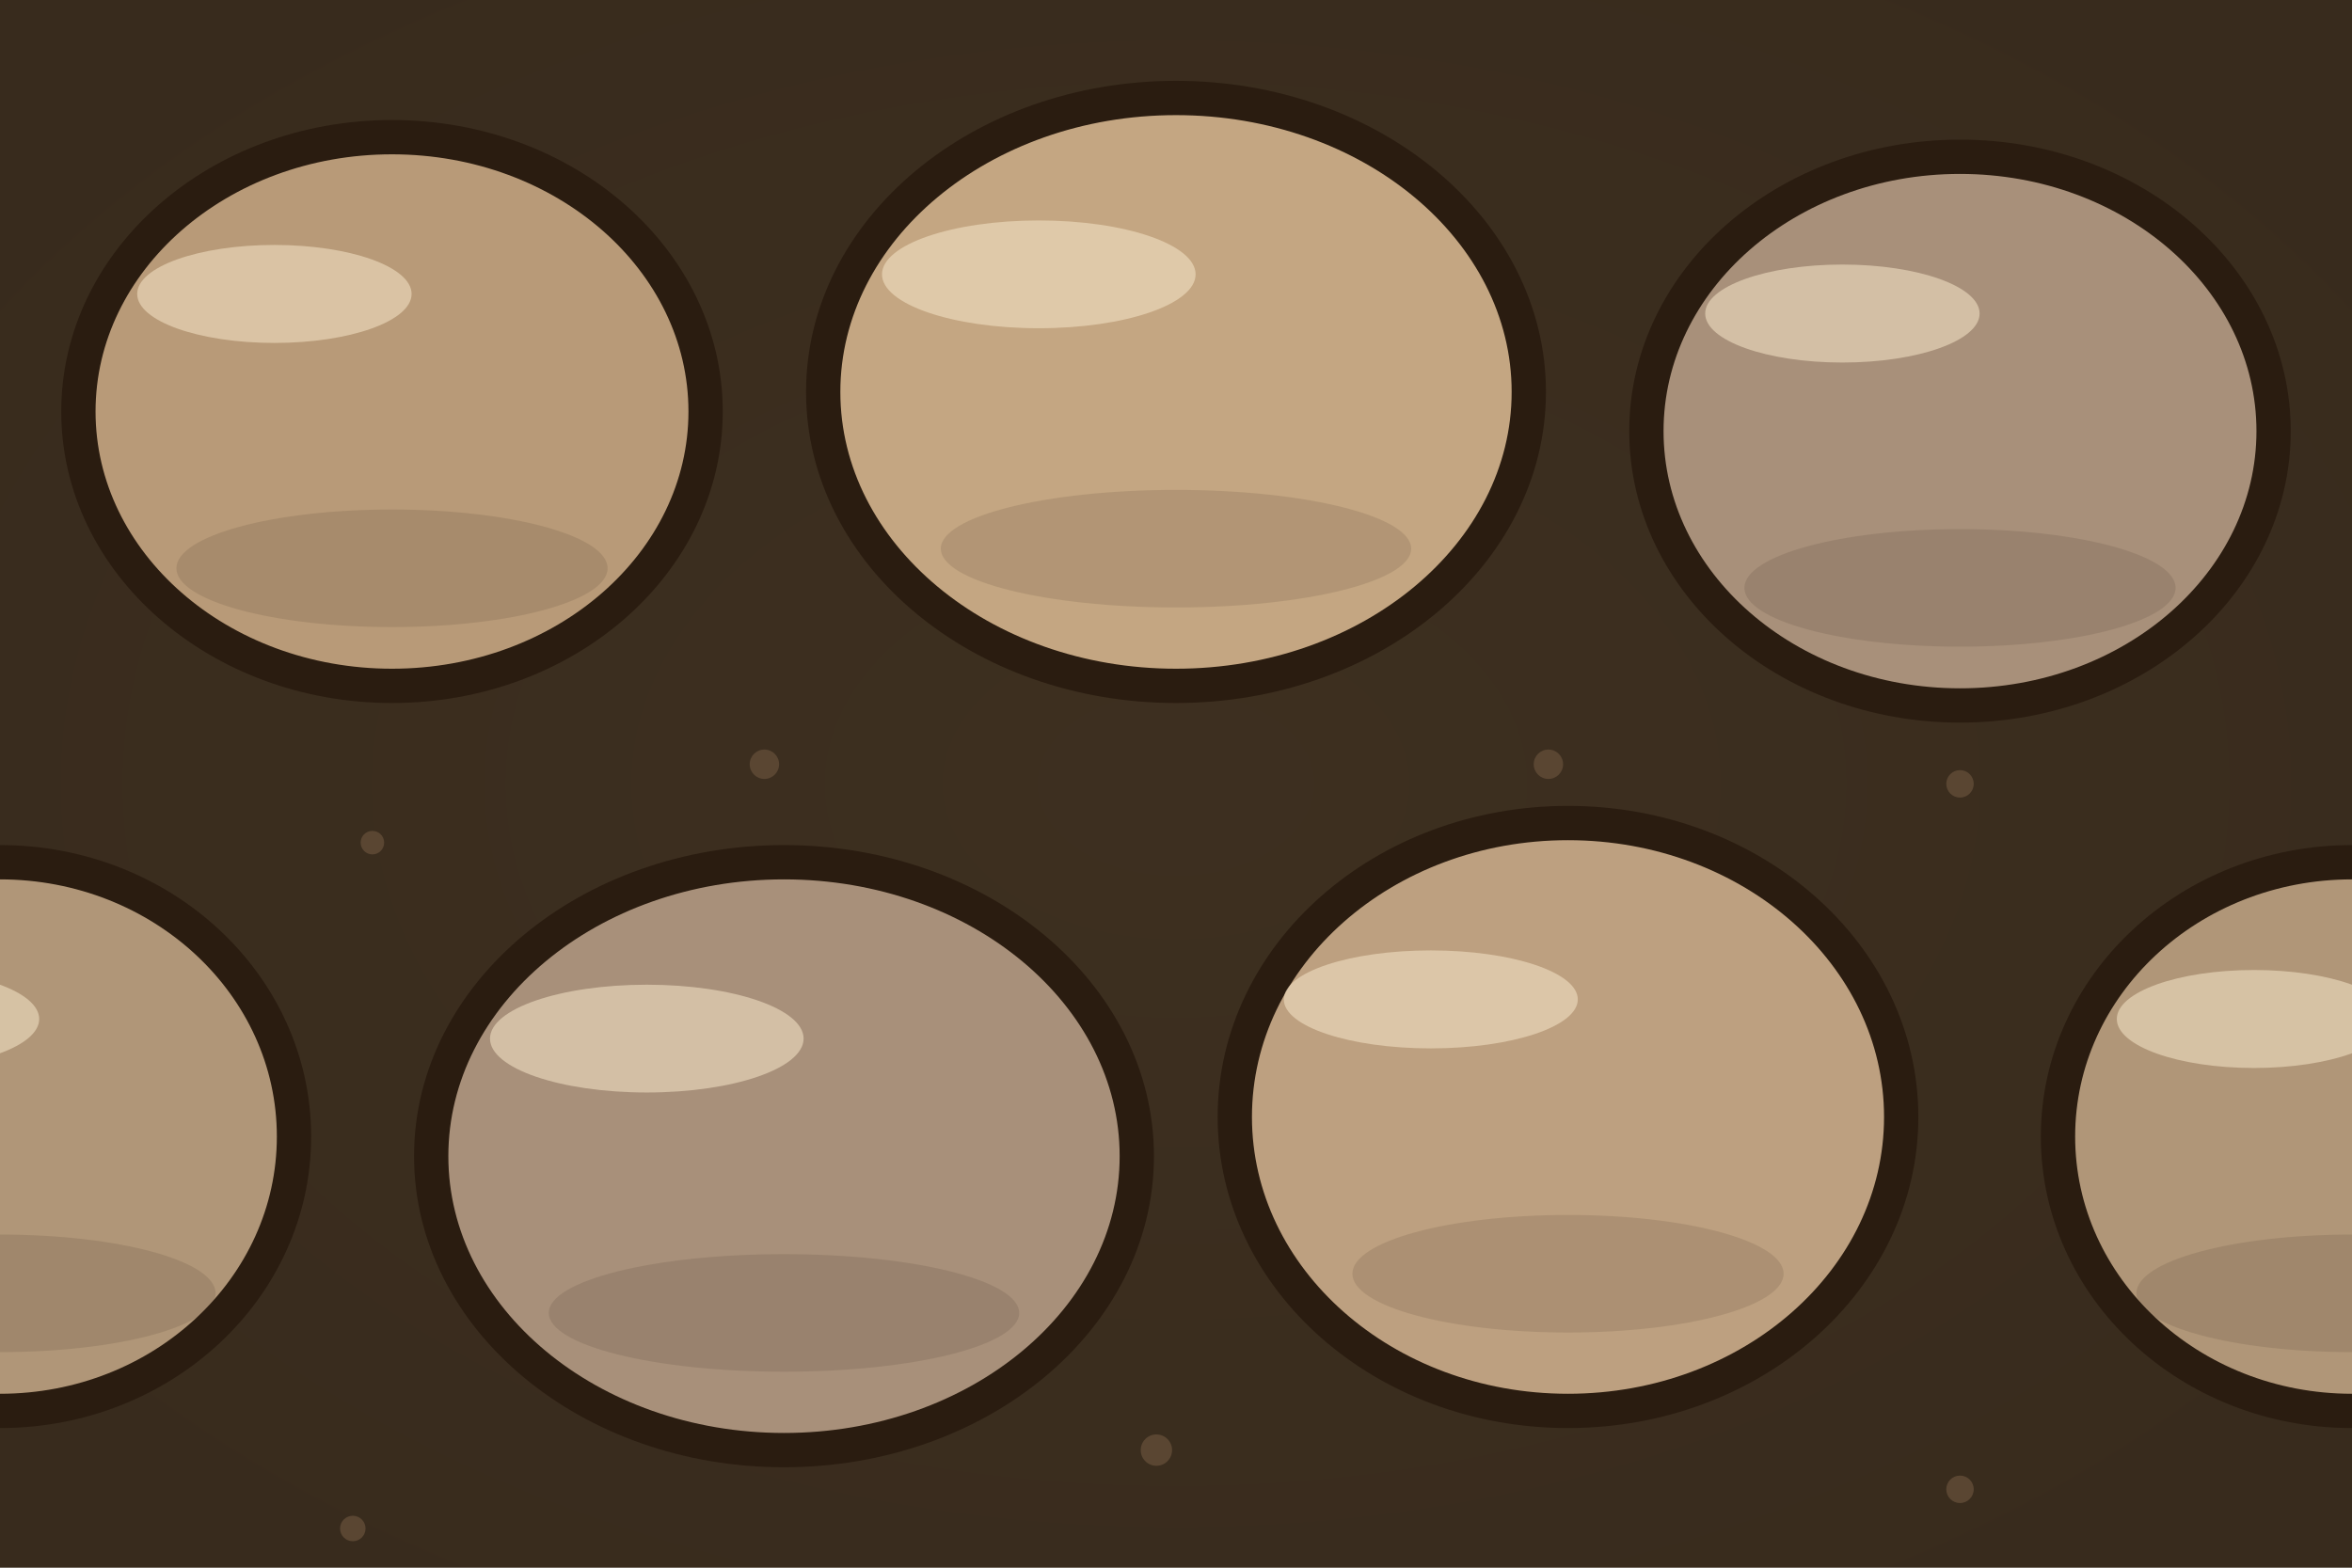
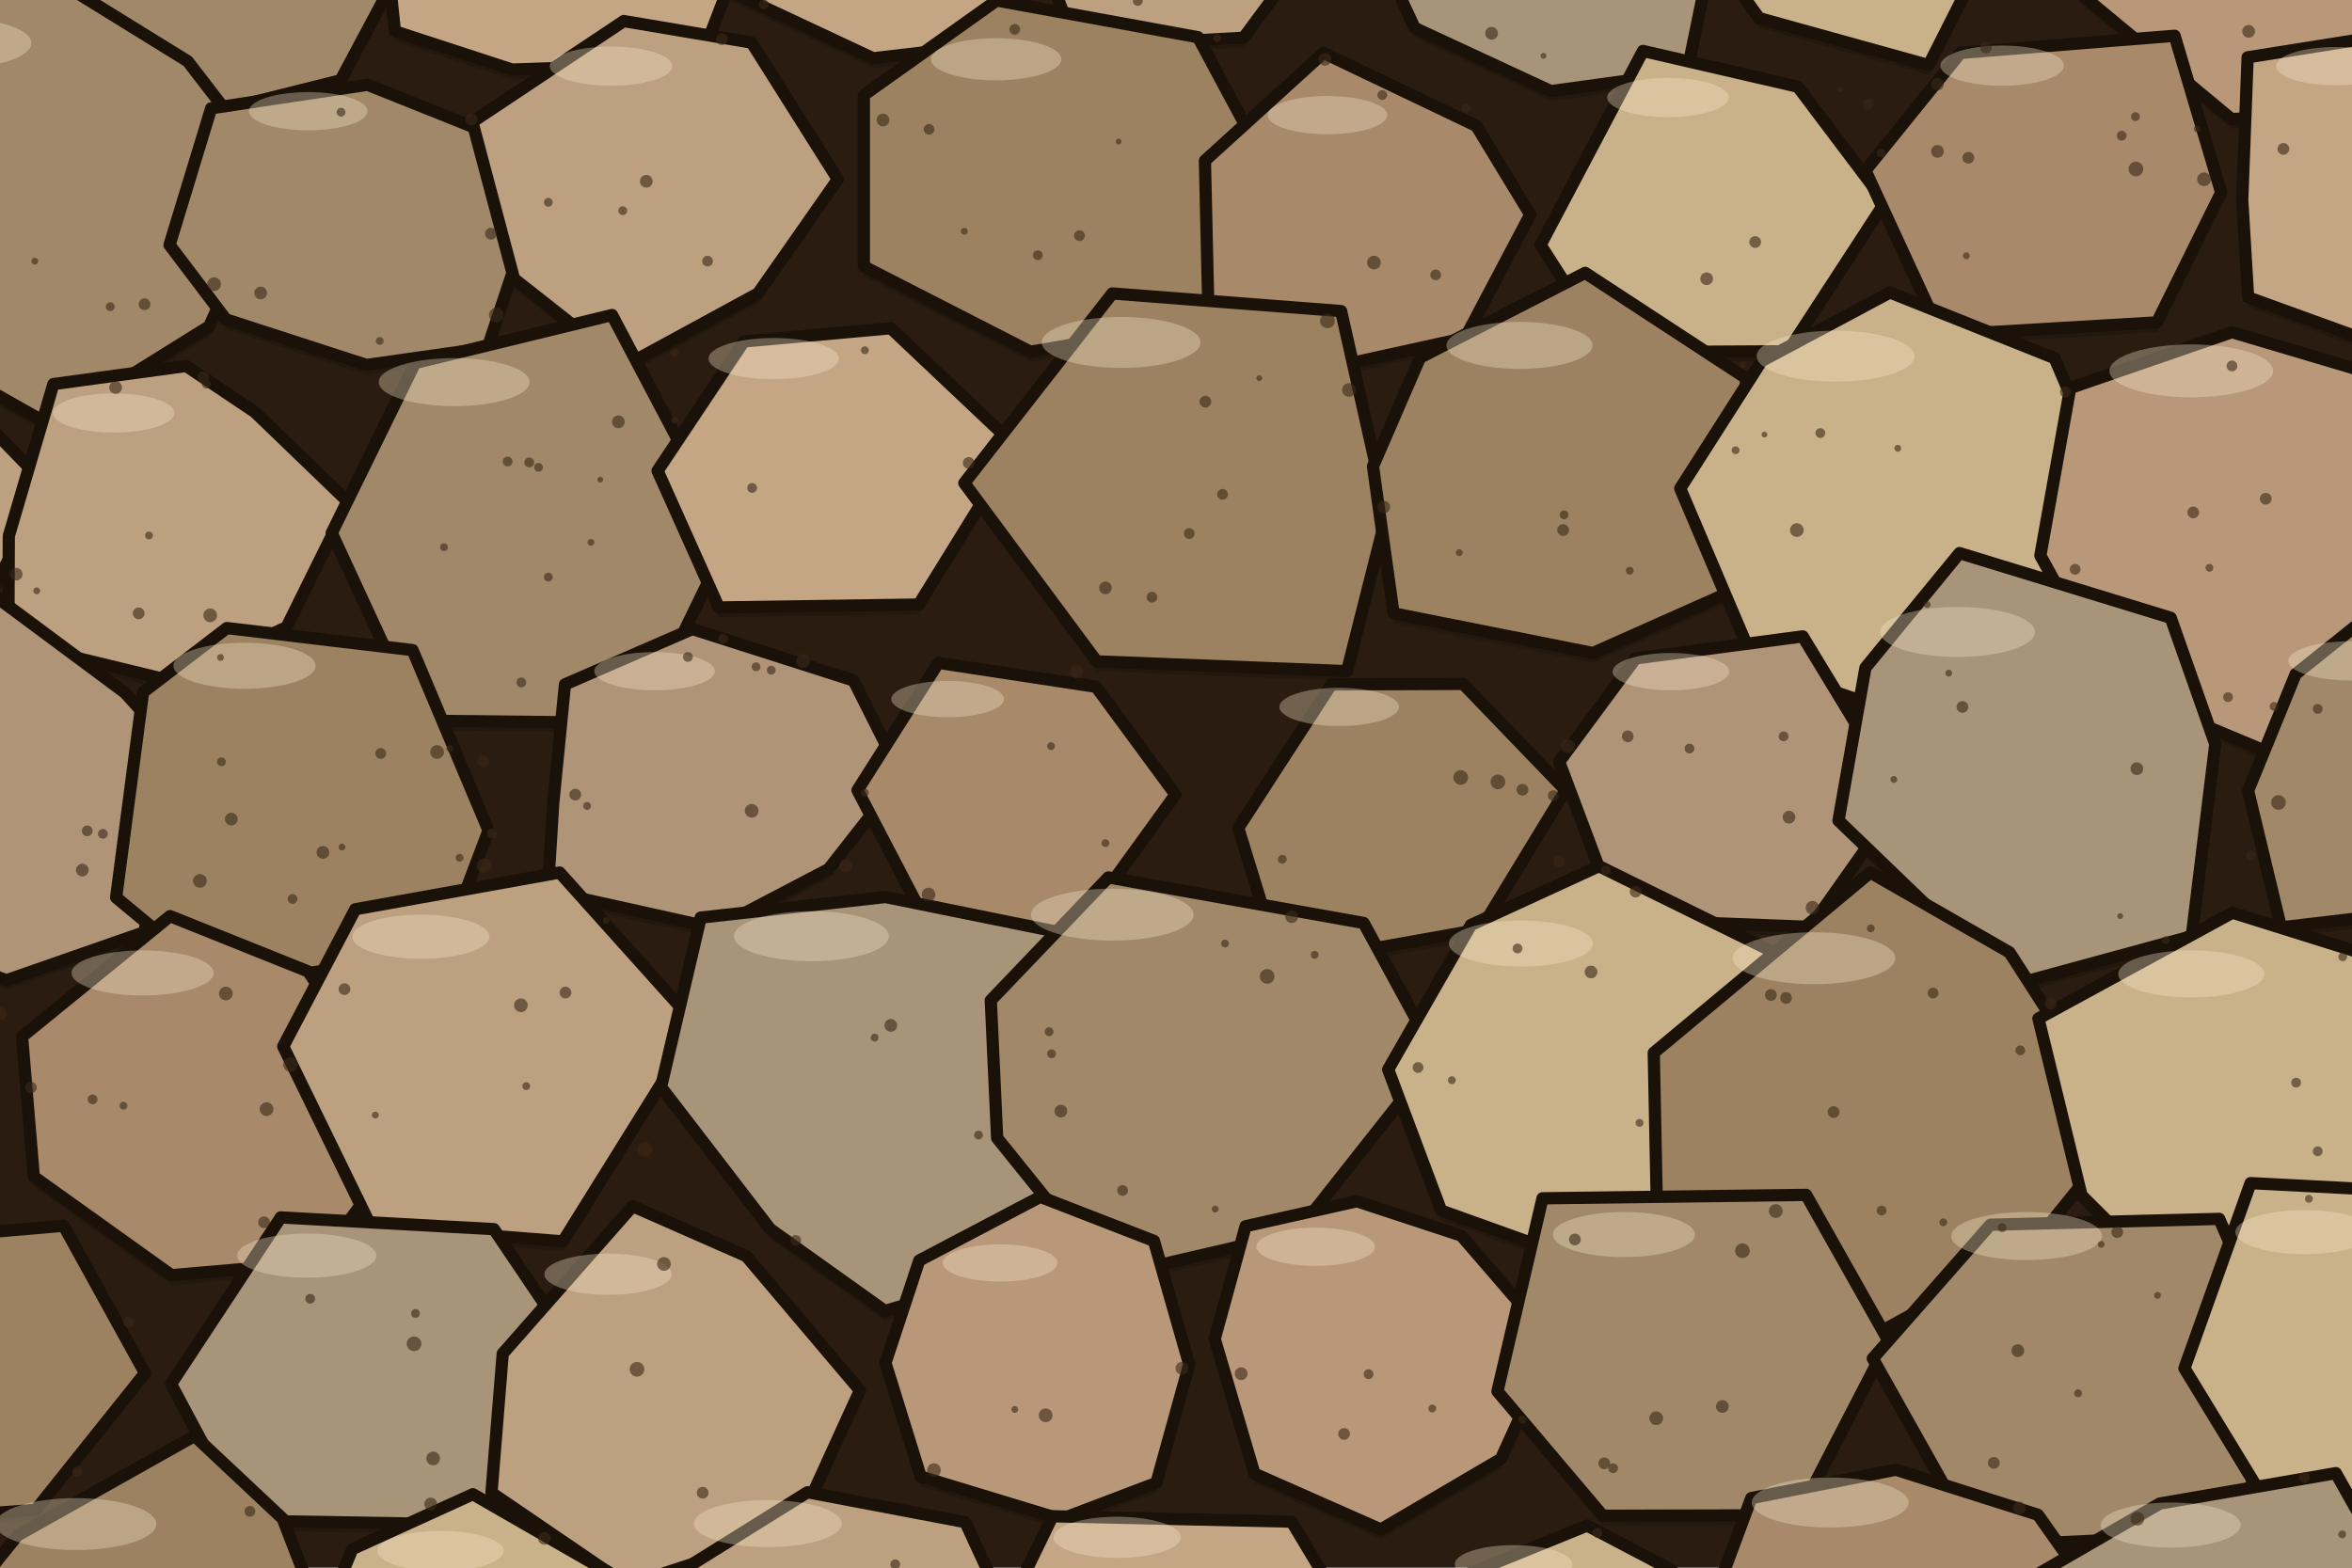
- <svg xmlns="http://www.w3.org/2000/svg" width="240" height="160" viewBox="0 0 240 160" preserveAspectRatio="xMidYMid slice">
-   <rect width="240" height="160" fill="#3a2d1e" />
-   <rect width="240" height="160" fill="url(#noise)" opacity="0.18" />
-   <defs>
-     <radialGradient id="noise" cx="50%" cy="50%" r="70%">
-       <stop offset="0%" stop-color="#4a3a26" />
-       <stop offset="100%" stop-color="#2a2014" />
-     </radialGradient>
-     <filter id="grain">
-       <feTurbulence type="fractalNoise" baseFrequency="0.9" numOctaves="2" seed="3" />
-       <feColorMatrix values="0 0 0 0 0  0 0 0 0 0  0 0 0 0 0  0 0 0 0.18 0" />
-       <feComposite in2="SourceGraphic" operator="in" />
-     </filter>
-   </defs>
-   <g stroke="#2a1c10" stroke-width="3.5" stroke-linejoin="round">
-     <ellipse cx="40" cy="42" rx="32" ry="28" fill="#b89a78" />
-     <ellipse cx="120" cy="40" rx="36" ry="30" fill="#c4a682" />
-     <ellipse cx="200" cy="44" rx="32" ry="28" fill="#a8907a" />
+ <svg xmlns="http://www.w3.org/2000/svg" width="480" height="320" viewBox="0 0 480 320">
+   <rect width="480" height="320" fill="#2a1c10" />
+   <g fill="#1a1208" opacity="0.4">
+     <polygon points="2.2,-23.9 -18.0,8.6 -48.2,10.3 -75.1,-18.8 -55.2,-42.2 -20.0,-46.6" />
+     <polygon points="85.2,-11.0 69.5,18.4 38.3,26.2 13.8,20.7 3.5,-9.7 14.3,-46.4 46.5,-52.8 77.3,-39.2" />
+     <polygon points="154.7,-16.3 142.7,14.9 104.5,16.2 80.6,8.4 77.5,-20.8 90.8,-43.4 110.3,-53.1 137.2,-41.7" />
+     <polygon points="212.3,-24.3 201.3,11.2 178.2,13.9 143.4,-2.4 145.9,-42.0 176.1,-55.9 201.2,-45.6" />
+     <polygon points="275.2,-19.2 253.8,9.7 219.7,11.6 207.3,-20.6 222.7,-50.1 258.4,-40.5" />
+     <polygon points="350.1,-11.5 344.3,16.8 316.5,20.6 288.7,7.7 279.5,-12.0 293.2,-34.8 311.0,-47.2 349.5,-33.1" />
+     <polygon points="410.2,-17.5 393.6,15.3 359.0,5.7 342.1,-17.7 355.6,-53.1 390.9,-52.3" />
+     <polygon points="500.9,-9.5 486.2,24.9 455.4,26.3 424.8,0.9 428.3,-35.9 452.4,-50.2 484.9,-46.4" />
+     <polygon points="56.5,38.1 42.7,68.6 10.3,88.8 -29.1,66.5 -47.6,44.9 -28.8,6.2 7.4,-4.6 38.3,14.5" />
+     <polygon points="107.5,48.9 99.5,73.0 74.8,76.5 46.1,67.2 34.6,52.0 43.1,24.1 75.0,19.3 100.0,29.3" />
+     <polygon points="171.0,38.6 154.7,61.9 127.5,76.7 104.9,58.9 96.4,26.9 127.3,6.3 153.4,10.7" />
+     <polygon points="256.2,31.4 245.3,67.8 210.3,73.8 176.3,56.4 176.3,21.4 203.4,2.1 244.5,9.6" />
+     <polygon points="312.3,45.8 299.0,71.0 276.7,75.9 246.6,65.1 245.9,34.8 270.1,12.8 301.3,27.7" />
+     <polygon points="384.7,43.3 364.9,73.7 328.4,73.9 314.4,52.0 335.3,12.4 366.9,19.7" />
+     <polygon points="453.3,41.3 440.2,67.8 396.2,70.4 380.7,36.8 400.1,12.8 443.8,9.3" />
+     <polygon points="516.7,36.8 518.3,58.0 490.8,74.3 458.8,62.7 457.6,42.8 458.7,13.7 488.9,8.9 516.4,16.0" />
+     <polygon points="9.7,101.3 -6.4,131.6 -40.0,139.7 -66.1,128.7 -67.1,93.0 -44.8,70.1 -15.2,75.6" />
+     <polygon points="71.1,104.5 58.5,130.0 35.1,141.0 1.7,132.9 1.8,111.4 10.9,80.4 38.0,76.7 52.0,86.1" />
+     <polygon points="148.9,111.8 130.5,149.6 85.4,149.1 67.7,110.8 84.7,76.1 124.9,66.3" />
+     <polygon points="207.4,93.2 187.5,125.4 146.7,126.0 134.2,98.1 151.8,71.7 181.8,69.0" />
+     <polygon points="283.0,106.9 274.9,139.0 223.8,137.0 196.8,100.6 227.0,61.9 273.7,65.5" />
+     <polygon points="359.7,106.6 351.6,123.5 325.1,135.3 284.4,127.2 280.2,97.2 289.8,75.0 323.5,57.7 356.2,79.1" />
+     <polygon points="431.8,104.3 415.1,138.9 381.1,145.5 358.2,137.7 342.9,101.7 359.5,75.7 385.7,61.7 419.3,75.1" />
+     <polygon points="515.5,114.5 494.7,142.6 461.6,155.0 431.2,142.3 416.4,115.4 422.5,81.2 455.5,69.8 490.2,80.1" />
+     <polygon points="37.9,157.1 29.4,192.3 1.3,202.1 -26.0,191.5 -45.6,165.4 -28.8,131.3 -3.7,121.7 25.5,143.4" />
+     <polygon points="99.7,171.5 90.3,196.4 45.5,203.3 23.7,185.2 29.2,143.3 46.3,130.2 84.2,134.7" />
+     <polygon points="184.0,160.4 169.1,179.4 146.0,191.5 111.8,183.9 112.9,166.0 115.3,141.7 141.3,130.4 174.2,140.9" />
+     <polygon points="239.9,164.2 218.7,193.5 190.8,193.6 175.0,163.3 191.5,137.3 223.7,142.2" />
+     <polygon points="319.5,163.3 302.2,191.7 261.3,199.0 252.7,171.0 271.7,141.7 298.6,141.6" />
+     <polygon points="388.0,165.0 369.5,191.2 330.3,189.7 318.2,157.5 333.8,136.4 367.9,131.9" />
+     <polygon points="452.1,153.9 447.3,193.1 410.2,203.2 375.2,169.5 380.7,138.3 399.9,114.9 443.0,128.1" />
+     <polygon points="530.7,165.2 517.5,177.6 485.1,189.0 465.5,191.3 458.8,163.4 468.5,139.6 490.1,122.3 521.3,139.7" />
+     <polygon points="-8.2,218.9 -15.3,246.2 -47.8,261.0 -78.7,235.1 -79.0,201.0 -58.5,184.7 -22.4,188.6" />
+     <polygon points="84.8,233.0 64.9,259.7 35.0,262.3 6.9,242.2 4.5,213.6 34.7,189.0 62.9,200.3" />
+     <polygon points="142.3,211.4 114.9,255.4 75.7,252.3 57.8,215.6 72.5,187.6 114.2,180.1" />
+     <polygon points="219.9,226.9 210.1,260.8 180.6,269.6 157.2,252.9 134.9,223.9 143.0,189.3 180.7,185.1 218.7,192.8" />
+     <polygon points="293.1,217.6 264.6,253.7 226.3,262.6 203.5,234.3 202.2,206.2 226.2,181.1 278.3,190.4" />
+     <polygon points="366.4,226.0 350.5,255.7 318.6,257.9 294.1,249.1 283.3,220.3 300.2,190.8 326.3,178.8 362.3,196.5" />
+     <polygon points="433.6,232.9 413.8,257.4 381.8,274.9 338.1,246.6 337.5,216.9 381.7,180.1 410.1,196.4" />
+     <polygon points="507.4,229.6 488.2,256.9 450.4,271.5 424.8,246.0 416.0,209.9 455.6,188.3 485.6,197.7" />
+     <polygon points="29.6,282.3 7.3,310.2 -17.4,312.0 -34.0,302.6 -42.4,271.5 -16.2,254.7 13.0,252.2" />
+     <polygon points="119.7,280.9 96.4,313.2 49.8,312.4 34.9,284.5 57.3,250.5 100.8,252.9" />
+     <polygon points="175.5,285.8 162.5,314.3 128.0,325.6 100.3,306.7 102.6,278.3 129.1,248.2 152.3,258.4" />
+     <polygon points="242.7,280.5 236.0,304.7 216.5,312.1 187.9,303.4 180.7,280.2 187.6,259.3 212.3,246.3 235.5,255.3" />
+     <polygon points="317.1,276.1 306.3,299.8 281.8,314.2 256.0,302.8 247.9,275.3 254.2,252.3 276.9,247.2 298.2,254.2" />
+     <polygon points="385.4,275.7 367.0,311.3 327.1,311.4 305.6,286.0 314.8,246.6 368.6,245.9" />
+     <polygon points="469.7,289.4 452.8,315.3 403.7,317.6 382.2,279.3 406.2,252.0 452.9,250.8" />
+     <polygon points="528.1,284.3 511.1,311.0 464.2,311.5 445.8,281.3 459.3,243.5 507.5,246.0" />
+     <polygon points="-1.7,339.2 -13.2,364.3 -43.8,371.0 -66.5,358.6 -75.3,337.4 -60.1,317.8 -44.8,309.4 -16.3,311.9" />
+     <polygon points="72.7,350.9 69.4,377.5 24.2,387.0 -9.7,374.0 -18.7,343.0 3.6,315.4 39.7,295.1 57.7,312.0" />
+     <polygon points="142.9,346.6 134.1,364.9 101.6,380.4 82.6,367.7 62.2,341.8 71.9,318.2 96.5,307.0 125.0,323.4" />
+     <polygon points="213.4,348.2 191.6,380.3 163.2,385.2 128.6,354.5 132.9,326.5 164.8,306.6 197.0,312.7" />
+     <polygon points="278.9,338.1 261.3,372.3 220.6,374.7 200.6,340.8 214.8,311.5 263.6,312.6" />
+     <polygon points="355.1,346.5 342.6,365.5 315.3,380.0 298.0,366.3 289.7,342.2 300.0,323.1 323.9,313.4 341.2,322.5" />
+     <polygon points="434.0,336.8 420.7,362.7 390.1,377.0 352.1,372.8 343.6,345.0 357.4,307.8 386.9,302.0 415.9,311.2" />
+     <polygon points="500.0,344.1 483.0,369.7 440.9,372.0 414.5,358.2 413.3,324.8 440.8,308.9 476.7,302.7" />
  </g>
-   <g stroke="#2a1c10" stroke-width="3.5" stroke-linejoin="round">
-     <ellipse cx="0" cy="116" rx="30" ry="28" fill="#b09678" />
-     <ellipse cx="80" cy="118" rx="36" ry="30" fill="#a8907a" />
-     <ellipse cx="160" cy="114" rx="34" ry="30" fill="#bda080" />
-     <ellipse cx="240" cy="116" rx="30" ry="28" fill="#b09678" />
+   <g stroke="#1a1208" stroke-width="2.5" stroke-linejoin="round">
+     <polygon points="2.2,-25.9 -18.0,6.6 -48.2,8.3 -75.1,-20.8 -55.2,-44.2 -20.0,-48.6" fill="#c4a685" />
+     <polygon points="85.2,-13.0 69.5,16.4 38.3,24.2 13.8,18.7 3.5,-11.7 14.3,-48.4 46.5,-54.8 77.3,-41.2" fill="#a08868" />
+     <polygon points="154.7,-18.3 142.7,12.9 104.5,14.2 80.6,6.4 77.5,-22.8 90.8,-45.4 110.3,-55.1 137.2,-43.7" fill="#c4a685" />
+     <polygon points="212.3,-26.3 201.3,9.2 178.2,11.9 143.4,-4.4 145.9,-44.0 176.1,-57.9 201.2,-47.6" fill="#c4a685" />
+     <polygon points="275.2,-21.2 253.8,7.7 219.7,9.6 207.3,-22.6 222.7,-52.1 258.4,-42.5" fill="#bda080" />
+     <polygon points="350.1,-13.5 344.3,14.8 316.5,18.6 288.7,5.7 279.5,-14.0 293.2,-36.8 311.0,-49.2 349.5,-35.1" fill="#a89478" />
+     <polygon points="410.2,-19.5 393.6,13.3 359.0,3.7 342.1,-19.7 355.6,-55.1 390.9,-54.3" fill="#c9b289" />
+     <polygon points="500.9,-11.5 486.2,22.9 455.4,24.3 424.8,-1.1 428.3,-37.9 452.4,-52.2 484.9,-48.4" fill="#b89878" />
+     <polygon points="56.5,36.1 42.7,66.6 10.3,86.8 -29.1,64.5 -47.6,42.9 -28.8,4.2 7.4,-6.6 38.3,12.5" fill="#a08868" />
+     <polygon points="107.5,46.9 99.5,71.0 74.8,74.5 46.1,65.2 34.6,50.0 43.1,22.1 75.0,17.3 100.0,27.3" fill="#a08868" />
+     <polygon points="171.0,36.6 154.7,59.9 127.5,74.7 104.9,56.9 96.4,24.9 127.3,4.3 153.4,8.7" fill="#bda080" />
+     <polygon points="256.2,29.4 245.3,65.8 210.3,71.8 176.3,54.4 176.3,19.4 203.4,0.1 244.5,7.6" fill="#9c8260" />
+     <polygon points="312.3,43.8 299.0,69.0 276.7,73.9 246.6,63.1 245.9,32.8 270.1,10.8 301.3,25.7" fill="#a8896a" />
+     <polygon points="384.7,41.3 364.9,71.7 328.4,71.9 314.4,50.0 335.3,10.4 366.9,17.7" fill="#c9b289" />
+     <polygon points="453.3,39.3 440.2,65.8 396.2,68.4 380.7,34.8 400.1,10.8 443.8,7.3" fill="#a8896a" />
+     <polygon points="516.7,34.8 518.3,56.0 490.8,72.3 458.8,60.7 457.6,40.8 458.7,11.7 488.9,6.9 516.4,14.0" fill="#c4a685" />
+     <polygon points="9.7,99.3 -6.4,129.6 -40.0,137.7 -66.1,126.7 -67.1,91.0 -44.8,68.1 -15.2,73.6" fill="#bda080" />
+     <polygon points="71.1,102.5 58.5,128.0 35.1,139.0 1.7,130.9 1.8,109.4 10.9,78.4 38.0,74.7 52.0,84.1" fill="#bda080" />
+     <polygon points="148.9,109.8 130.5,147.6 85.4,147.1 67.7,108.8 84.7,74.1 124.9,64.3" fill="#a08868" />
+     <polygon points="207.4,91.2 187.5,123.4 146.7,124.0 134.2,96.1 151.8,69.7 181.8,67.0" fill="#c4a685" />
+     <polygon points="283.0,104.9 274.9,137.0 223.8,135.0 196.8,98.6 227.0,59.9 273.7,63.5" fill="#9c8260" />
+     <polygon points="359.7,104.6 351.6,121.5 325.1,133.3 284.4,125.2 280.2,95.2 289.8,73.0 323.5,55.7 356.2,77.1" fill="#9c8260" />
+     <polygon points="431.8,102.3 415.1,136.9 381.1,143.5 358.2,135.7 342.9,99.7 359.5,73.7 385.7,59.7 419.3,73.1" fill="#c9b289" />
+     <polygon points="515.5,112.5 494.7,140.6 461.6,153.0 431.2,140.3 416.4,113.4 422.5,79.2 455.5,67.8 490.2,78.1" fill="#b89878" />
+     <polygon points="37.9,155.1 29.4,190.3 1.3,200.1 -26.0,189.5 -45.6,163.4 -28.8,129.3 -3.7,119.7 25.5,141.4" fill="#b09478" />
+     <polygon points="99.7,169.5 90.3,194.4 45.5,201.3 23.7,183.2 29.2,141.3 46.3,128.2 84.2,132.7" fill="#9c8260" />
+     <polygon points="184.0,158.4 169.1,177.4 146.0,189.5 111.8,181.9 112.9,164.0 115.3,139.7 141.3,128.4 174.2,138.9" fill="#b09478" />
+     <polygon points="239.9,162.2 218.7,191.5 190.8,191.6 175.0,161.3 191.5,135.3 223.7,140.2" fill="#a8896a" />
+     <polygon points="319.5,161.3 302.2,189.7 261.3,197.0 252.7,169.0 271.7,139.7 298.6,139.6" fill="#9c8260" />
+     <polygon points="388.0,163.0 369.5,189.2 330.3,187.7 318.2,155.5 333.8,134.4 367.9,129.9" fill="#b09478" />
+     <polygon points="452.1,151.9 447.3,191.1 410.2,201.2 375.2,167.5 380.7,136.3 399.9,112.9 443.0,126.1" fill="#a89478" />
+     <polygon points="530.7,163.2 517.5,175.6 485.1,187.0 465.5,189.3 458.8,161.4 468.5,137.6 490.1,120.3 521.3,137.7" fill="#a08868" />
+     <polygon points="-8.2,216.9 -15.3,244.2 -47.8,259.0 -78.7,233.1 -79.0,199.0 -58.5,182.7 -22.4,186.6" fill="#9c8260" />
+     <polygon points="84.8,231.0 64.9,257.7 35.0,260.3 6.9,240.2 4.5,211.6 34.7,187.0 62.9,198.3" fill="#a8896a" />
+     <polygon points="142.3,209.4 114.9,253.4 75.7,250.3 57.8,213.6 72.5,185.6 114.2,178.1" fill="#bda080" />
+     <polygon points="219.9,224.9 210.1,258.8 180.6,267.6 157.2,250.9 134.9,221.9 143.0,187.3 180.7,183.1 218.7,190.8" fill="#a89478" />
+     <polygon points="293.1,215.6 264.6,251.7 226.3,260.6 203.5,232.3 202.2,204.2 226.2,179.1 278.3,188.4" fill="#a08868" />
+     <polygon points="366.4,224.0 350.5,253.7 318.6,255.9 294.1,247.1 283.3,218.3 300.2,188.8 326.3,176.8 362.3,194.5" fill="#c9b289" />
+     <polygon points="433.6,230.9 413.8,255.4 381.8,272.9 338.1,244.6 337.5,214.9 381.7,178.1 410.1,194.4" fill="#9c8260" />
+     <polygon points="507.4,227.6 488.2,254.9 450.4,269.5 424.8,244.0 416.0,207.9 455.6,186.3 485.6,195.7" fill="#c9b289" />
+     <polygon points="29.6,280.3 7.3,308.2 -17.4,310.0 -34.0,300.6 -42.4,269.5 -16.2,252.7 13.0,250.2" fill="#9c8260" />
+     <polygon points="119.7,278.9 96.4,311.2 49.8,310.4 34.9,282.5 57.3,248.5 100.8,250.9" fill="#a89478" />
+     <polygon points="175.5,283.8 162.5,312.3 128.0,323.6 100.3,304.7 102.6,276.3 129.1,246.2 152.3,256.4" fill="#bda080" />
+     <polygon points="242.7,278.5 236.0,302.7 216.5,310.1 187.9,301.4 180.7,278.2 187.6,257.3 212.3,244.3 235.5,253.3" fill="#b89878" />
+     <polygon points="317.1,274.1 306.3,297.8 281.8,312.2 256.0,300.8 247.9,273.3 254.2,250.3 276.9,245.2 298.2,252.2" fill="#b89878" />
+     <polygon points="385.4,273.7 367.0,309.3 327.1,309.4 305.6,284.0 314.8,244.6 368.6,243.9" fill="#a08868" />
+     <polygon points="469.7,287.4 452.8,313.3 403.7,315.6 382.2,277.3 406.2,250.0 452.9,248.8" fill="#a08868" />
+     <polygon points="528.1,282.3 511.1,309.0 464.2,309.5 445.8,279.3 459.3,241.5 507.5,244.0" fill="#c9b289" />
+     <polygon points="-1.7,337.2 -13.2,362.3 -43.8,369.0 -66.5,356.6 -75.3,335.4 -60.1,315.8 -44.8,307.4 -16.3,309.9" fill="#c4a685" />
+     <polygon points="72.7,348.9 69.4,375.5 24.2,385.0 -9.7,372.0 -18.7,341.0 3.6,313.4 39.7,293.1 57.7,310.0" fill="#9c8260" />
+     <polygon points="142.9,344.6 134.1,362.9 101.6,378.4 82.6,365.7 62.2,339.8 71.9,316.2 96.5,305.0 125.0,321.4" fill="#c9b289" />
+     <polygon points="213.4,346.2 191.6,378.3 163.2,383.2 128.6,352.5 132.9,324.5 164.8,304.6 197.0,310.7" fill="#bda080" />
+     <polygon points="278.9,336.1 261.3,370.3 220.6,372.7 200.6,338.8 214.8,309.5 263.6,310.6" fill="#c4a685" />
+     <polygon points="355.1,344.5 342.6,363.5 315.3,378.0 298.0,364.3 289.7,340.2 300.0,321.1 323.9,311.4 341.2,320.5" fill="#c9b289" />
+     <polygon points="434.0,334.8 420.7,360.7 390.1,375.0 352.1,370.8 343.6,343.0 357.4,305.8 386.9,300.0 415.9,309.2" fill="#a8896a" />
+     <polygon points="500.0,342.1 483.0,367.7 440.9,370.0 414.5,356.2 413.3,322.8 440.8,306.9 476.7,300.7" fill="#a89478" />
  </g>
-   <g fill="#f6e6c8" opacity="0.55">
-     <ellipse cx="28" cy="30" rx="14" ry="5" />
-     <ellipse cx="106" cy="28" rx="16" ry="5.5" />
-     <ellipse cx="188" cy="32" rx="14" ry="5" />
-     <ellipse cx="-10" cy="104" rx="14" ry="5" />
-     <ellipse cx="66" cy="106" rx="16" ry="5.5" />
-     <ellipse cx="146" cy="102" rx="15" ry="5" />
-     <ellipse cx="230" cy="104" rx="14" ry="5" />
+   <g fill="#f6e6c8" opacity="0.35">
+     <ellipse cx="-45.3" cy="-43.3" rx="12.4" ry="4.0" />
+     <ellipse cx="29.0" cy="-44.9" rx="15.4" ry="4.9" />
+     <ellipse cx="99.5" cy="-44.5" rx="14.0" ry="4.5" />
+     <ellipse cx="169.2" cy="-46.3" rx="13.1" ry="4.2" />
+     <ellipse cx="227.7" cy="-43.6" rx="12.3" ry="3.9" />
+     <ellipse cx="307.5" cy="-35.5" rx="12.1" ry="3.9" />
+     <ellipse cx="365.6" cy="-48.1" rx="13.6" ry="4.3" />
+     <ellipse cx="448.8" cy="-46.6" rx="15.5" ry="5.0" />
+     <ellipse cx="-9.7" cy="8.8" rx="16.1" ry="5.2" />
+     <ellipse cx="62.9" cy="22.7" rx="12.1" ry="3.9" />
+     <ellipse cx="124.7" cy="13.5" rx="12.5" ry="4.0" />
+     <ellipse cx="203.3" cy="12.1" rx="13.3" ry="4.3" />
+     <ellipse cx="270.9" cy="23.5" rx="12.2" ry="3.9" />
+     <ellipse cx="340.4" cy="19.9" rx="12.4" ry="4.0" />
+     <ellipse cx="408.6" cy="13.4" rx="12.6" ry="4.1" />
+     <ellipse cx="476.6" cy="13.5" rx="12.1" ry="3.9" />
+     <ellipse cx="-44.0" cy="80.0" rx="13.2" ry="4.2" />
+     <ellipse cx="23.2" cy="84.3" rx="12.4" ry="4.0" />
+     <ellipse cx="92.7" cy="78.0" rx="15.4" ry="4.9" />
+     <ellipse cx="157.9" cy="73.2" rx="13.3" ry="4.2" />
+     <ellipse cx="228.8" cy="69.9" rx="16.2" ry="5.2" />
+     <ellipse cx="310.1" cy="70.5" rx="14.9" ry="4.8" />
+     <ellipse cx="374.6" cy="72.7" rx="16.1" ry="5.2" />
+     <ellipse cx="447.2" cy="75.7" rx="16.7" ry="5.4" />
+     <ellipse cx="-15.8" cy="136.3" rx="14.2" ry="4.5" />
+     <ellipse cx="49.9" cy="135.9" rx="14.5" ry="4.7" />
+     <ellipse cx="133.6" cy="137.0" rx="12.3" ry="3.9" />
+     <ellipse cx="193.4" cy="142.7" rx="11.5" ry="3.7" />
+     <ellipse cx="273.3" cy="144.3" rx="12.2" ry="3.9" />
+     <ellipse cx="341.0" cy="137.1" rx="11.9" ry="3.8" />
+     <ellipse cx="399.5" cy="129.0" rx="15.8" ry="5.1" />
+     <ellipse cx="479.6" cy="134.9" rx="12.6" ry="4.0" />
+     <ellipse cx="-54.4" cy="195.4" rx="13.6" ry="4.4" />
+     <ellipse cx="29.1" cy="198.6" rx="14.5" ry="4.6" />
+     <ellipse cx="85.9" cy="191.2" rx="14.0" ry="4.5" />
+     <ellipse cx="165.6" cy="191.1" rx="15.8" ry="5.1" />
+     <ellipse cx="227.0" cy="186.7" rx="16.6" ry="5.3" />
+     <ellipse cx="310.4" cy="192.6" rx="14.7" ry="4.7" />
+     <ellipse cx="370.2" cy="195.6" rx="16.6" ry="5.3" />
+     <ellipse cx="447.2" cy="198.8" rx="14.9" ry="4.8" />
+     <ellipse cx="-18.7" cy="258.4" rx="12.7" ry="4.1" />
+     <ellipse cx="62.6" cy="256.3" rx="14.2" ry="4.5" />
+     <ellipse cx="124.1" cy="260.1" rx="13.0" ry="4.2" />
+     <ellipse cx="204.1" cy="257.8" rx="11.7" ry="3.8" />
+     <ellipse cx="268.5" cy="254.5" rx="12.1" ry="3.9" />
+     <ellipse cx="331.4" cy="252.0" rx="14.5" ry="4.6" />
+     <ellipse cx="413.6" cy="252.3" rx="15.4" ry="4.9" />
+     <ellipse cx="470.3" cy="251.5" rx="14.1" ry="4.5" />
+     <ellipse cx="-50.0" cy="315.9" rx="12.2" ry="3.9" />
+     <ellipse cx="15.5" cy="311.1" rx="16.4" ry="5.3" />
+     <ellipse cx="89.9" cy="316.6" rx="12.9" ry="4.1" />
+     <ellipse cx="156.7" cy="311.0" rx="15.1" ry="4.8" />
+     <ellipse cx="228.0" cy="313.8" rx="13.0" ry="4.2" />
+     <ellipse cx="308.9" cy="319.3" rx="12.0" ry="3.9" />
+     <ellipse cx="373.5" cy="306.7" rx="16.0" ry="5.1" />
+     <ellipse cx="443.0" cy="311.3" rx="14.3" ry="4.6" />
  </g>
-   <g fill="#2a1c10" opacity="0.12">
-     <ellipse cx="40" cy="58" rx="22" ry="6" />
-     <ellipse cx="120" cy="56" rx="24" ry="6" />
-     <ellipse cx="200" cy="60" rx="22" ry="6" />
-     <ellipse cx="0" cy="132" rx="22" ry="6" />
-     <ellipse cx="80" cy="134" rx="24" ry="6" />
-     <ellipse cx="160" cy="130" rx="22" ry="6" />
-     <ellipse cx="240" cy="132" rx="22" ry="6" />
-   </g>
-   <g fill="#5a4632">
-     <circle cx="78" cy="78" r="1.5" />
-     <circle cx="158" cy="78" r="1.5" />
-     <circle cx="38" cy="86" r="1.2" />
-     <circle cx="200" cy="80" r="1.4" />
-     <circle cx="118" cy="148" r="1.6" />
-     <circle cx="36" cy="156" r="1.3" />
-     <circle cx="200" cy="152" r="1.4" />
+   <g fill="#3a2818" opacity="0.6">
+     <circle cx="47.2" cy="167.2" r="1.3" />
+     <circle cx="296.3" cy="220.5" r="0.8" />
+     <circle cx="51.0" cy="308.5" r="1.1" />
+     <circle cx="471.2" cy="244.7" r="0.8" />
+     <circle cx="317.0" cy="162.4" r="1.1" />
+     <circle cx="268.3" cy="194.9" r="0.8" />
+     <circle cx="45.2" cy="155.5" r="0.9" />
+     <circle cx="327.7" cy="177.7" r="1.0" />
+     <circle cx="355.7" cy="74.6" r="0.6" />
+     <circle cx="329.2" cy="299.7" r="1.0" />
+     <circle cx="448.4" cy="26.3" r="0.7" />
+     <circle cx="433.0" cy="27.7" r="1.0" />
+     <circle cx="3.3" cy="117.2" r="1.3" />
+     <circle cx="319.0" cy="108.2" r="1.2" />
+     <circle cx="140.4" cy="134.1" r="1.0" />
+     <circle cx="147.3" cy="8.0" r="1.2" />
+     <circle cx="59.7" cy="183.5" r="1.0" />
+     <circle cx="77.7" cy="153.8" r="1.1" />
+     <circle cx="401.3" cy="52.2" r="0.7" />
+     <circle cx="270.4" cy="12.1" r="1.3" />
+     <circle cx="365.1" cy="166.8" r="1.3" />
+     <circle cx="405.3" cy="9.7" r="1.2" />
+     <circle cx="111.1" cy="314.0" r="1.3" />
+     <circle cx="162.4" cy="253.2" r="1.1" />
+     <circle cx="279.3" cy="280.5" r="1.0" />
+     <circle cx="181.8" cy="209.3" r="1.3" />
+     <circle cx="69.8" cy="172.9" r="0.7" />
+     <circle cx="143.4" cy="304.7" r="1.2" />
+     <circle cx="122.5" cy="97.9" r="0.6" />
+     <circle cx="207.1" cy="6.0" r="1.1" />
+     <circle cx="117.4" cy="162.2" r="1.2" />
+     <circle cx="53.2" cy="59.8" r="1.3" />
+     <circle cx="214.5" cy="152.3" r="0.8" />
+     <circle cx="321.4" cy="253.0" r="1.2" />
+     <circle cx="93.8" cy="175.1" r="0.8" />
+     <circle cx="211.8" cy="52.1" r="1.0" />
+     <circle cx="395.4" cy="17.2" r="1.3" />
+     <circle cx="364.5" cy="203.7" r="1.2" />
+     <circle cx="319.2" cy="105.1" r="0.9" />
+     <circle cx="459.4" cy="174.6" r="1.0" />
+     <circle cx="25.2" cy="225.7" r="0.8" />
+     <circle cx="176.5" cy="71.5" r="0.8" />
+     <circle cx="153.4" cy="165.5" r="1.4" />
+     <circle cx="155.9" cy="0.9" r="1.0" />
+     <circle cx="383.9" cy="31.2" r="0.9" />
+     <circle cx="77.5" cy="69.6" r="0.8" />
+     <circle cx="396.6" cy="249.5" r="0.8" />
+     <circle cx="101.3" cy="64.3" r="1.5" />
+     <circle cx="351.5" cy="287.1" r="1.3" />
+     <circle cx="387.3" cy="91.5" r="0.7" />
+     <circle cx="408.6" cy="250.6" r="0.9" />
+     <circle cx="135.5" cy="258.0" r="1.4" />
+     <circle cx="248.0" cy="246.8" r="0.7" />
+     <circle cx="466.0" cy="30.4" r="1.2" />
+     <circle cx="29.5" cy="62.1" r="1.2" />
+     <circle cx="98.6" cy="155.4" r="1.2" />
+     <circle cx="393.3" cy="123.4" r="0.7" />
+     <circle cx="153.5" cy="99.6" r="1.0" />
+     <circle cx="59.3" cy="217.3" r="1.5" />
+     <circle cx="310.7" cy="289.8" r="0.8" />
+     <circle cx="147.6" cy="130.4" r="1.0" />
+     <circle cx="250.0" cy="192.6" r="0.8" />
+     <circle cx="338.0" cy="289.5" r="1.4" />
+     <circle cx="131.6" cy="234.6" r="1.5" />
+     <circle cx="310.7" cy="161.2" r="1.2" />
+     <circle cx="115.4" cy="202.6" r="1.2" />
+     <circle cx="225.6" cy="172.1" r="0.8" />
+     <circle cx="361.4" cy="203.1" r="1.2" />
+     <circle cx="242.7" cy="108.9" r="1.1" />
+     <circle cx="69.6" cy="22.9" r="0.9" />
+     <circle cx="42.1" cy="78.4" r="0.9" />
+     <circle cx="360.1" cy="88.7" r="0.6" />
+     <circle cx="263.6" cy="187.1" r="1.3" />
+     <circle cx="432.7" cy="187.0" r="0.6" />
+     <circle cx="107.4" cy="221.7" r="0.8" />
+     <circle cx="447.6" cy="104.6" r="1.2" />
+     <circle cx="213.4" cy="288.9" r="1.4" />
+     <circle cx="84.8" cy="268.1" r="0.9" />
+     <circle cx="261.7" cy="175.4" r="0.9" />
+     <circle cx="464.1" cy="144.2" r="0.9" />
+     <circle cx="412.1" cy="307.8" r="1.3" />
+     <circle cx="305.7" cy="159.6" r="1.5" />
+     <circle cx="344.8" cy="152.8" r="1.0" />
+     <circle cx="249.5" cy="100.9" r="1.1" />
+     <circle cx="219.7" cy="137.1" r="1.3" />
+     <circle cx="455.5" cy="74.7" r="1.1" />
+     <circle cx="196.8" cy="47.2" r="0.7" />
+     <circle cx="123.7" cy="187.9" r="0.7" />
+     <circle cx="436.2" cy="310.0" r="1.4" />
+     <circle cx="374.2" cy="227.0" r="1.2" />
+     <circle cx="137.7" cy="72.0" r="0.8" />
+     <circle cx="406.9" cy="298.6" r="1.2" />
+     <circle cx="421.5" cy="80.0" r="1.1" />
+     <circle cx="381.8" cy="189.5" r="0.8" />
+     <circle cx="7.5" cy="120.6" r="0.7" />
+     <circle cx="458.9" cy="6.4" r="1.3" />
+     <circle cx="15.8" cy="300.4" r="1.0" />
+     <circle cx="318.2" cy="175.8" r="1.2" />
+     <circle cx="126.2" cy="86.1" r="1.3" />
+     <circle cx="119.8" cy="164.5" r="0.8" />
+     <circle cx="18.9" cy="224.4" r="1.0" />
+     <circle cx="23.6" cy="79.1" r="1.3" />
+     <circle cx="333.8" cy="182.0" r="1.2" />
+     <circle cx="189.6" cy="26.4" r="1.1" />
+     <circle cx="270.9" cy="65.5" r="1.5" />
+     <circle cx="297.8" cy="112.8" r="0.7" />
+     <circle cx="470.3" cy="301.6" r="1.1" />
+     <circle cx="28.3" cy="125.2" r="1.2" />
+     <circle cx="131.9" cy="37.0" r="1.3" />
+     <circle cx="21.0" cy="170.2" r="1.0" />
+     <circle cx="375.6" cy="18.3" r="0.6" />
+     <circle cx="435.9" cy="34.5" r="1.5" />
+     <circle cx="401.7" cy="32.2" r="1.2" />
+     <circle cx="473.0" cy="144.7" r="1.0" />
+     <circle cx="369.9" cy="185.3" r="1.4" />
+     <circle cx="292.3" cy="287.5" r="0.8" />
+     <circle cx="440.3" cy="264.4" r="0.7" />
+     <circle cx="53.9" cy="249.5" r="1.2" />
+     <circle cx="293.0" cy="56.1" r="1.1" />
+     <circle cx="397.7" cy="137.4" r="0.7" />
+     <circle cx="87.9" cy="307.0" r="1.3" />
+     <circle cx="43.7" cy="58.0" r="1.4" />
+     <circle cx="465.0" cy="163.8" r="1.5" />
+     <circle cx="111.9" cy="117.8" r="0.9" />
+     <circle cx="144.4" cy="53.3" r="1.1" />
+     <circle cx="282.4" cy="103.5" r="1.3" />
+     <circle cx="246.0" cy="82.0" r="1.2" />
+     <circle cx="235.1" cy="121.9" r="1.1" />
+     <circle cx="449.8" cy="36.6" r="1.4" />
+     <circle cx="130.0" cy="279.5" r="1.5" />
+     <circle cx="435.8" cy="23.8" r="0.9" />
+     <circle cx="127.1" cy="43.0" r="0.9" />
+     <circle cx="364.0" cy="150.3" r="1.0" />
+     <circle cx="386.5" cy="159.1" r="0.7" />
+     <circle cx="394.5" cy="202.7" r="1.1" />
+     <circle cx="108.0" cy="94.4" r="1.0" />
+     <circle cx="207.1" cy="287.7" r="0.7" />
+     <circle cx="411.8" cy="275.7" r="1.3" />
+     <circle cx="442.0" cy="191.9" r="0.8" />
+     <circle cx="17.8" cy="169.6" r="1.1" />
+     <circle cx="299.2" cy="22.1" r="0.9" />
+     <circle cx="46.1" cy="202.8" r="1.4" />
+     <circle cx="418.5" cy="204.9" r="1.2" />
+     <circle cx="176.5" cy="161.8" r="0.8" />
+     <circle cx="0.1" cy="206.9" r="1.3" />
+     <circle cx="89.2" cy="153.5" r="1.4" />
+     <circle cx="163.9" cy="134.9" r="1.4" />
+     <circle cx="424.1" cy="284.4" r="0.8" />
+     <circle cx="109.9" cy="95.4" r="0.9" />
+     <circle cx="381.2" cy="21.3" r="1.1" />
+     <circle cx="478.1" cy="195.3" r="0.9" />
+     <circle cx="120.6" cy="110.7" r="0.7" />
+     <circle cx="468.6" cy="221.0" r="1.0" />
+     <circle cx="282.1" cy="19.4" r="1.0" />
+     <circle cx="241.2" cy="279.3" r="1.3" />
+     <circle cx="65.9" cy="174.0" r="1.3" />
+     <circle cx="436.1" cy="156.9" r="1.3" />
+     <circle cx="111.9" cy="41.3" r="0.9" />
+     <circle cx="253.3" cy="280.4" r="1.3" />
+     <circle cx="100.2" cy="47.7" r="1.2" />
+     <circle cx="332.6" cy="116.5" r="0.8" />
+     <circle cx="190.6" cy="300.1" r="1.4" />
+     <circle cx="354.2" cy="91.9" r="0.8" />
+     <circle cx="63.3" cy="265.1" r="1.0" />
+     <circle cx="478.0" cy="313.2" r="0.8" />
+     <circle cx="358.2" cy="49.4" r="1.2" />
+     <circle cx="384.0" cy="247.1" r="1.0" />
+     <circle cx="275.3" cy="79.6" r="1.4" />
+     <circle cx="232.2" cy="0.2" r="1.0" />
+     <circle cx="454.7" cy="142.3" r="1.0" />
+     <circle cx="182.7" cy="319.3" r="1.0" />
+     <circle cx="96.2" cy="24.4" r="1.2" />
+     <circle cx="395.4" cy="30.9" r="1.3" />
+     <circle cx="320.0" cy="152.3" r="1.4" />
+     <circle cx="70.3" cy="201.9" r="1.2" />
+     <circle cx="326.0" cy="312.9" r="1.0" />
+     <circle cx="327.4" cy="298.7" r="1.2" />
+     <circle cx="274.3" cy="292.7" r="1.2" />
+     <circle cx="366.7" cy="108.2" r="1.4" />
+     <circle cx="324.7" cy="198.4" r="1.3" />
+     <circle cx="348.3" cy="56.9" r="1.3" />
+     <circle cx="157.4" cy="136.8" r="0.9" />
+     <circle cx="432.1" cy="251.5" r="1.2" />
+     <circle cx="412.3" cy="214.4" r="1.0" />
+     <circle cx="298.1" cy="158.7" r="1.5" />
+     <circle cx="289.4" cy="217.9" r="1.1" />
+     <circle cx="106.3" cy="205.2" r="1.4" />
+     <circle cx="428.8" cy="254.0" r="0.7" />
+     <circle cx="16.8" cy="177.6" r="1.3" />
+     <circle cx="30.4" cy="109.3" r="0.8" />
+     <circle cx="189.5" cy="182.6" r="1.4" />
+     <circle cx="214.1" cy="210.6" r="0.9" />
+     <circle cx="304.4" cy="6.8" r="1.3" />
+     <circle cx="180.2" cy="24.5" r="1.3" />
+     <circle cx="41.5" cy="77.0" r="1.2" />
+     <circle cx="88.4" cy="297.7" r="1.4" />
+     <circle cx="40.8" cy="179.8" r="1.4" />
+     <circle cx="98.8" cy="176.7" r="1.5" />
+     <circle cx="462.4" cy="101.8" r="1.2" />
+     <circle cx="371.5" cy="88.4" r="1.0" />
+     <circle cx="26.2" cy="269.8" r="1.1" />
+     <circle cx="106.4" cy="139.3" r="1.0" />
+     <circle cx="332.2" cy="150.3" r="1.2" />
+     <circle cx="423.5" cy="116.2" r="1.1" />
+     <circle cx="100.4" cy="170.1" r="1.0" />
+     <circle cx="42.9" cy="125.6" r="1.4" />
+     <circle cx="450.9" cy="115.9" r="0.8" />
+     <circle cx="84.5" cy="274.3" r="1.5" />
+     <circle cx="103.6" cy="94.2" r="1.0" />
+     <circle cx="228.3" cy="28.9" r="0.6" />
+     <circle cx="178.5" cy="211.8" r="0.8" />
+     <circle cx="154.3" cy="136.1" r="0.9" />
+     <circle cx="355.6" cy="255.3" r="1.5" />
+     <circle cx="22.5" cy="62.6" r="0.9" />
+     <circle cx="315.0" cy="11.4" r="0.6" />
+     <circle cx="473.0" cy="235.0" r="1.0" />
+     <circle cx="216.5" cy="226.8" r="1.3" />
+     <circle cx="225.6" cy="120.0" r="1.3" />
+     <circle cx="220.3" cy="48.1" r="1.1" />
+     <circle cx="400.5" cy="144.3" r="1.2" />
+     <circle cx="6.3" cy="222.0" r="1.2" />
+     <circle cx="197.7" cy="94.5" r="1.2" />
+     <circle cx="214.6" cy="215.1" r="0.9" />
+     <circle cx="257.0" cy="77.2" r="0.6" />
+     <circle cx="45.0" cy="134.2" r="0.7" />
+     <circle cx="258.6" cy="199.3" r="1.5" />
+     <circle cx="137.7" cy="85.8" r="0.7" />
+     <circle cx="362.4" cy="247.2" r="1.4" />
+     <circle cx="172.6" cy="176.8" r="1.3" />
+     <circle cx="248.4" cy="7.8" r="0.8" />
+     <circle cx="309.7" cy="193.6" r="1.0" />
+     <circle cx="76.6" cy="227.6" r="0.7" />
+     <circle cx="229.1" cy="243.0" r="1.1" />
+     <circle cx="7.1" cy="53.3" r="0.7" />
+     <circle cx="90.6" cy="111.7" r="0.8" />
+     <circle cx="199.7" cy="231.7" r="0.9" />
+     <circle cx="54.4" cy="226.4" r="1.4" />
+     <circle cx="334.6" cy="229.2" r="0.8" />
+     <circle cx="280.4" cy="53.6" r="1.4" />
+     <circle cx="91.8" cy="152.8" r="0.7" />
  </g>
</svg>
